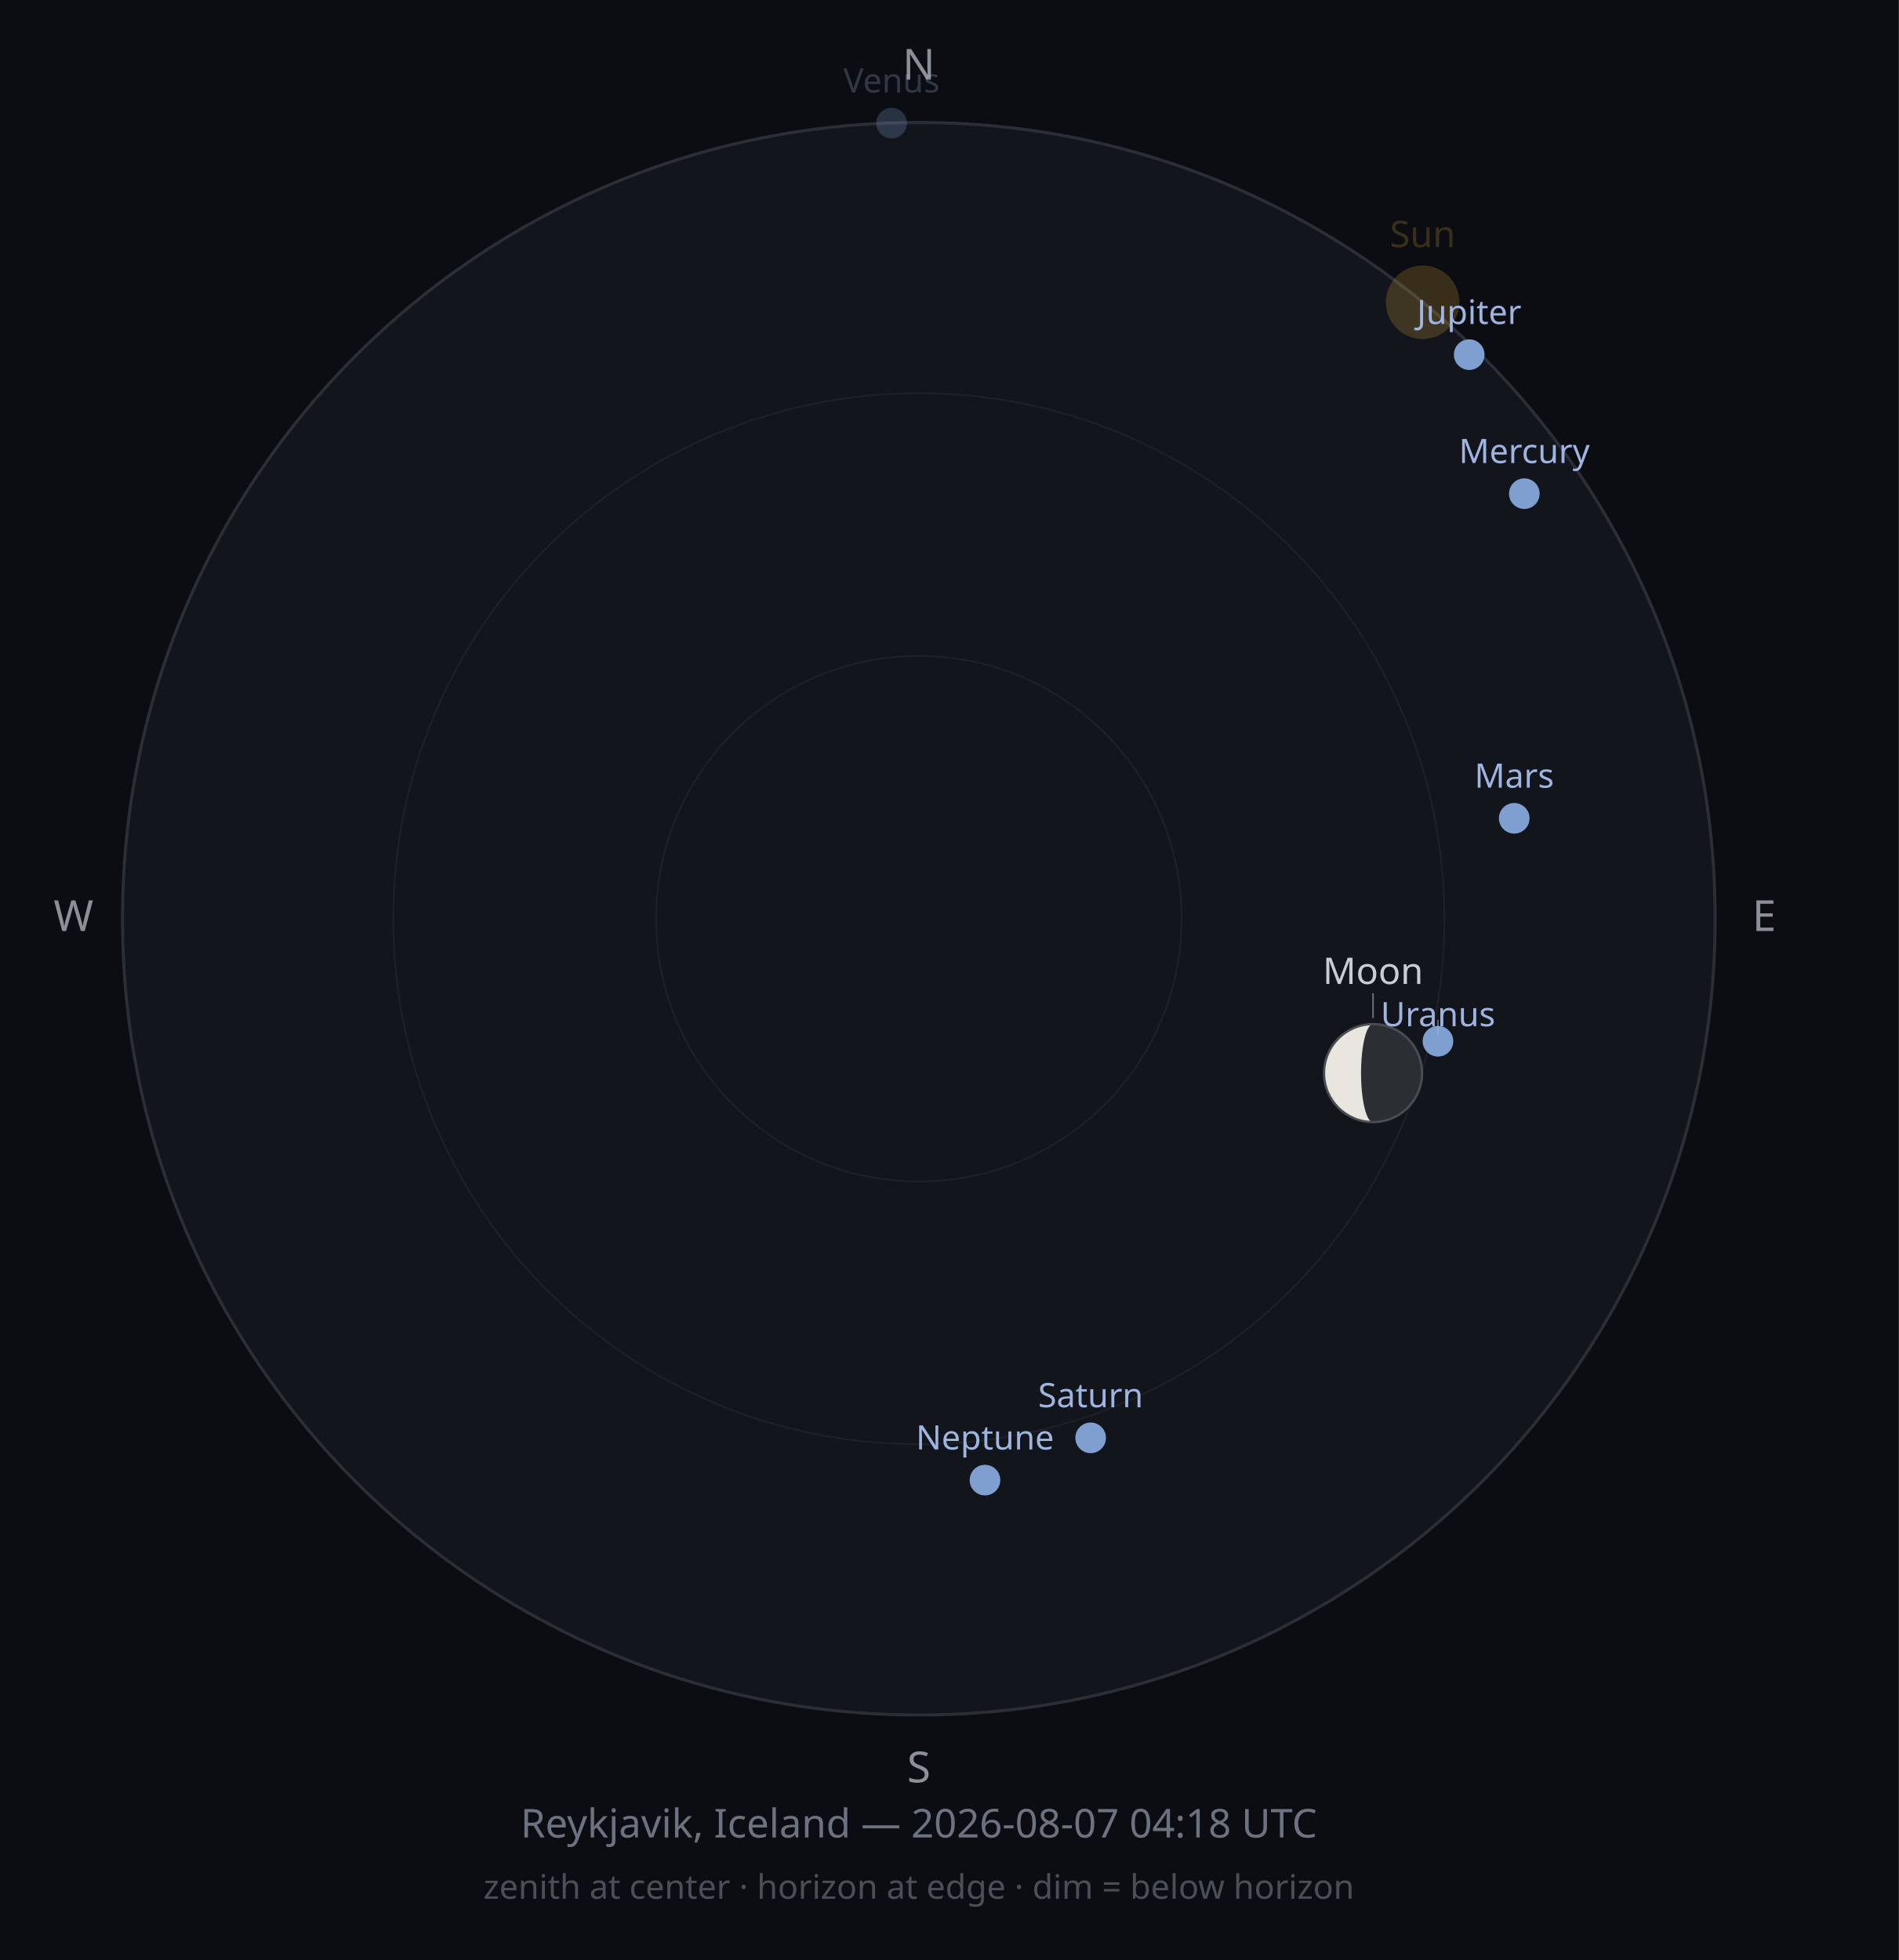
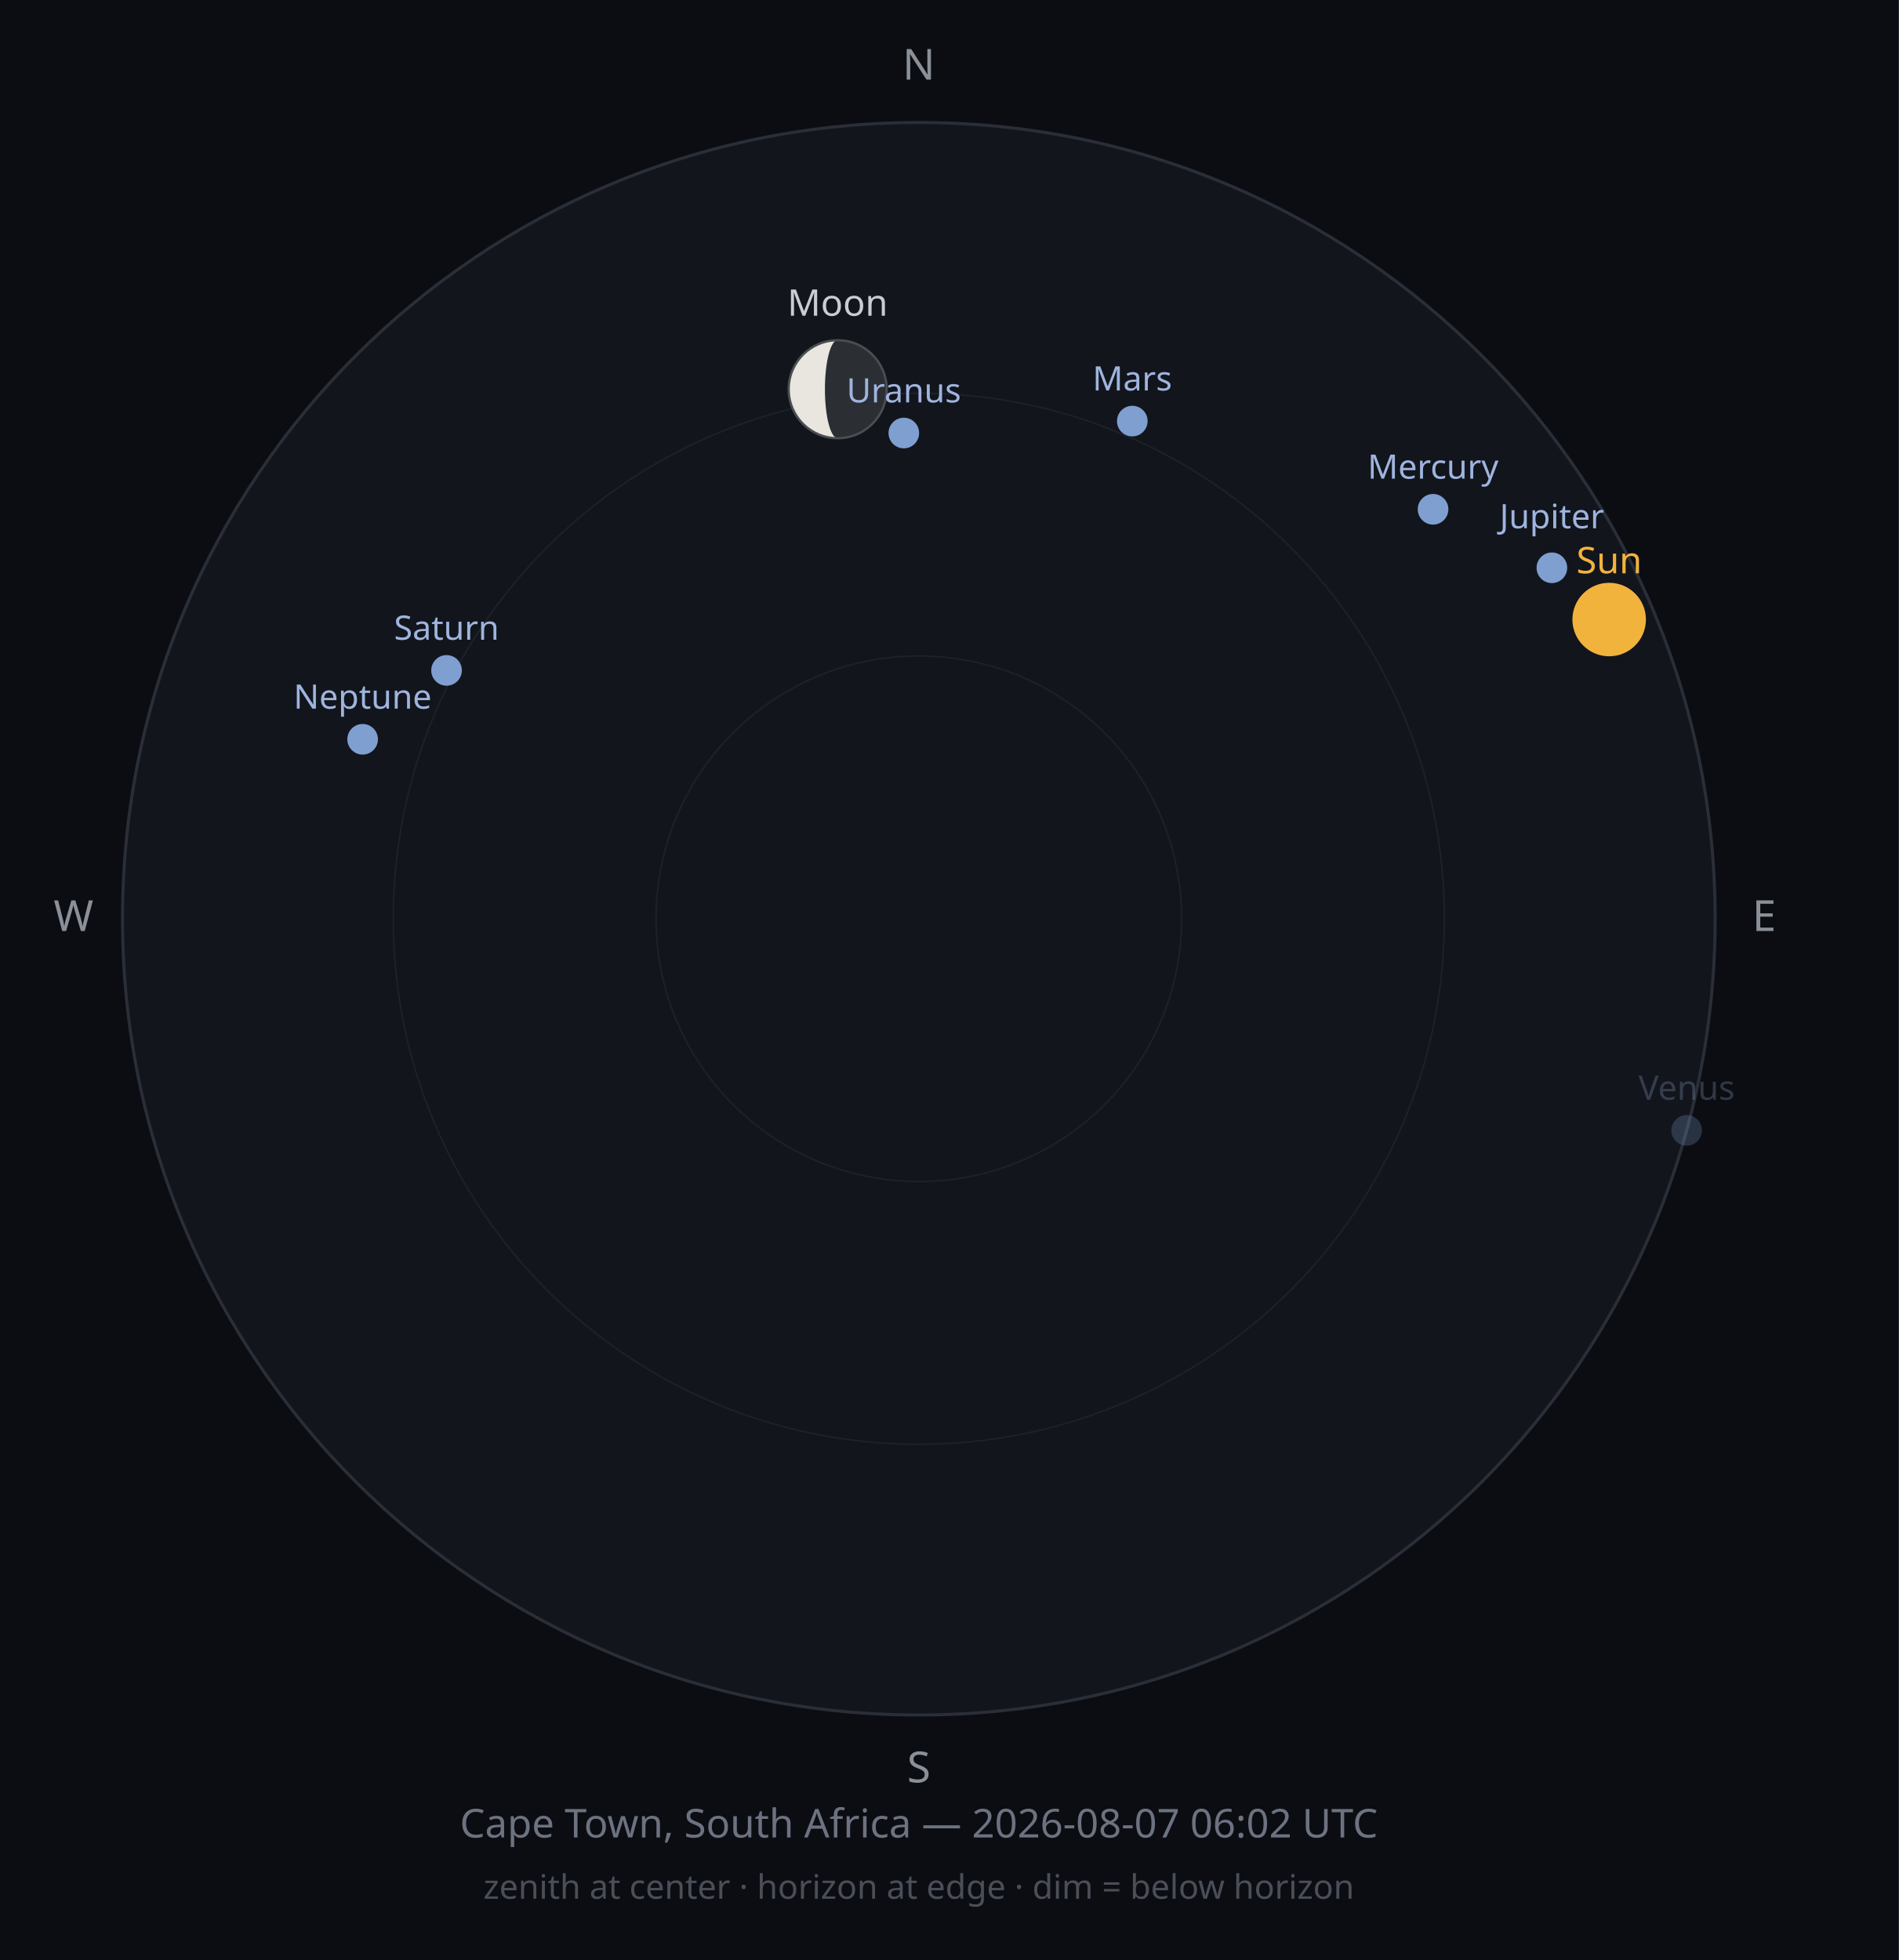
<svg xmlns="http://www.w3.org/2000/svg" width="620" height="640" viewBox="0 0 620 640">
  <rect width="620" height="640" fill="#0B0D12" />
  <circle cx="300" cy="300" r="260" fill="#12151C" stroke="#2A2E38" stroke-width="1" />
  <circle cx="300" cy="300" r="171.6" fill="none" stroke="#1D212B" stroke-width="0.5" />
  <circle cx="300" cy="300" r="85.8" fill="none" stroke="#1D212B" stroke-width="0.5" />
  <text x="300" y="26" font-size="14" fill="#8A8F98" text-anchor="middle" font-family="sans-serif">N</text>
  <text x="576" y="304" font-size="14" fill="#8A8F98" text-anchor="middle" font-family="sans-serif">E</text>
  <text x="300" y="582" font-size="14" fill="#8A8F98" text-anchor="middle" font-family="sans-serif">S</text>
  <text x="24" y="304" font-size="14" fill="#8A8F98" text-anchor="middle" font-family="sans-serif">W</text>
-   <circle cx="464.5" cy="98.7" r="12" fill="#F2B33D" opacity="0.2" />
-   <text x="464.5" y="80.7" font-size="12" fill="#F2B33D" opacity="0.2" text-anchor="middle" font-family="sans-serif">Sun</text>
+   <circle cx="525.4" cy="202.3" r="12" fill="#F2B33D" opacity="1" />
+   <text x="525.4" y="187.2" font-size="12" fill="#F2B33D" opacity="1" text-anchor="middle" font-family="sans-serif">Sun</text>
  <g opacity="1">
-     <circle cx="448.3" cy="350.4" r="16" fill="#2B2E33" />
-     <path d="M448.263,334.421 A16,16 0 0,0 448.263,366.421 A3.874,16 0 0,1 448.263,334.421 Z" fill="#E8E6DE" />
-     <circle cx="448.3" cy="350.4" r="16" fill="none" stroke="#4A4D52" stroke-width="0.75" />
+     <circle cx="273.5" cy="127.1" r="16" fill="#2B2E33" />
+     <path d="M273.473,111.075 A16,16 0 0,0 273.473,143.075 A4.133,16 0 0,1 273.473,111.075 Z" fill="#E8E6DE" />
+     <circle cx="273.5" cy="127.1" r="16" fill="none" stroke="#4A4D52" stroke-width="0.75" />
  </g>
-   <line x1="448.3" y1="332.4" x2="448.3" y2="324.3" stroke="#C9CDD3" stroke-width="0.5" opacity="0.50" />
-   <text x="448.3" y="321.3" font-size="12" fill="#C9CDD3" opacity="1" text-anchor="middle" font-family="sans-serif">Moon</text>
-   <circle cx="497.7" cy="161.2" r="5" fill="#7F9FD0" opacity="1" />
-   <text x="497.7" y="151.2" font-size="11" fill="#9FB4DE" opacity="1" text-anchor="middle" font-family="sans-serif">Mercury</text>
-   <circle cx="291.1" cy="40.2" r="5" fill="#7F9FD0" opacity="0.25" />
-   <text x="291.1" y="30.2" font-size="11" fill="#9FB4DE" opacity="0.25" text-anchor="middle" font-family="sans-serif">Venus</text>
-   <circle cx="494.4" cy="267.2" r="5" fill="#7F9FD0" opacity="1" />
-   <text x="494.4" y="257.2" font-size="11" fill="#9FB4DE" opacity="1" text-anchor="middle" font-family="sans-serif">Mars</text>
-   <circle cx="479.7" cy="115.8" r="5" fill="#7F9FD0" opacity="1" />
-   <text x="479.7" y="105.8" font-size="11" fill="#9FB4DE" opacity="1" text-anchor="middle" font-family="sans-serif">Jupiter</text>
-   <circle cx="356.1" cy="469.5" r="5" fill="#7F9FD0" opacity="1" />
-   <text x="356.1" y="459.5" font-size="11" fill="#9FB4DE" opacity="1" text-anchor="middle" font-family="sans-serif">Saturn</text>
-   <circle cx="469.5" cy="340.0" r="5" fill="#7F9FD0" opacity="1" />
-   <line x1="469.5" y1="333.0" x2="469.5" y2="338.1" stroke="#9FB4DE" stroke-width="0.5" opacity="0.50" />
-   <text x="469.5" y="335.1" font-size="11" fill="#9FB4DE" opacity="1" text-anchor="middle" font-family="sans-serif">Uranus</text>
-   <circle cx="321.6" cy="483.3" r="5" fill="#7F9FD0" opacity="1" />
-   <text x="321.6" y="473.3" font-size="11" fill="#9FB4DE" opacity="1" text-anchor="middle" font-family="sans-serif">Neptune</text>
-   <text x="300" y="600" font-size="13" fill="#6C7280" text-anchor="middle" font-family="sans-serif">Reykjavik, Iceland — 2026-08-07 04:18 UTC</text>
+   <text x="273.5" y="103.1" font-size="12" fill="#C9CDD3" opacity="1" text-anchor="middle" font-family="sans-serif">Moon</text>
+   <circle cx="467.9" cy="166.3" r="5" fill="#7F9FD0" opacity="1" />
+   <text x="467.9" y="156.3" font-size="11" fill="#9FB4DE" opacity="1" text-anchor="middle" font-family="sans-serif">Mercury</text>
+   <circle cx="550.7" cy="369.1" r="5" fill="#7F9FD0" opacity="0.25" />
+   <text x="550.7" y="359.1" font-size="11" fill="#9FB4DE" opacity="0.25" text-anchor="middle" font-family="sans-serif">Venus</text>
+   <circle cx="369.7" cy="137.5" r="5" fill="#7F9FD0" opacity="1" />
+   <text x="369.7" y="127.5" font-size="11" fill="#9FB4DE" opacity="1" text-anchor="middle" font-family="sans-serif">Mars</text>
+   <circle cx="506.7" cy="185.4" r="5" fill="#7F9FD0" opacity="1" />
+   <text x="506.7" y="172.5" font-size="11" fill="#9FB4DE" opacity="1" text-anchor="middle" font-family="sans-serif">Jupiter</text>
+   <circle cx="145.8" cy="218.9" r="5" fill="#7F9FD0" opacity="1" />
+   <text x="145.8" y="208.9" font-size="11" fill="#9FB4DE" opacity="1" text-anchor="middle" font-family="sans-serif">Saturn</text>
+   <circle cx="295.1" cy="141.4" r="5" fill="#7F9FD0" opacity="1" />
+   <text x="295.1" y="131.4" font-size="11" fill="#9FB4DE" opacity="1" text-anchor="middle" font-family="sans-serif">Uranus</text>
+   <circle cx="118.4" cy="241.4" r="5" fill="#7F9FD0" opacity="1" />
+   <text x="118.4" y="231.4" font-size="11" fill="#9FB4DE" opacity="1" text-anchor="middle" font-family="sans-serif">Neptune</text>
+   <text x="300" y="600" font-size="13" fill="#6C7280" text-anchor="middle" font-family="sans-serif">Cape Town, South Africa — 2026-08-07 06:02 UTC</text>
  <text x="300" y="620" font-size="11" fill="#4A4E58" text-anchor="middle" font-family="sans-serif">zenith at center · horizon at edge · dim = below horizon</text>
</svg>
